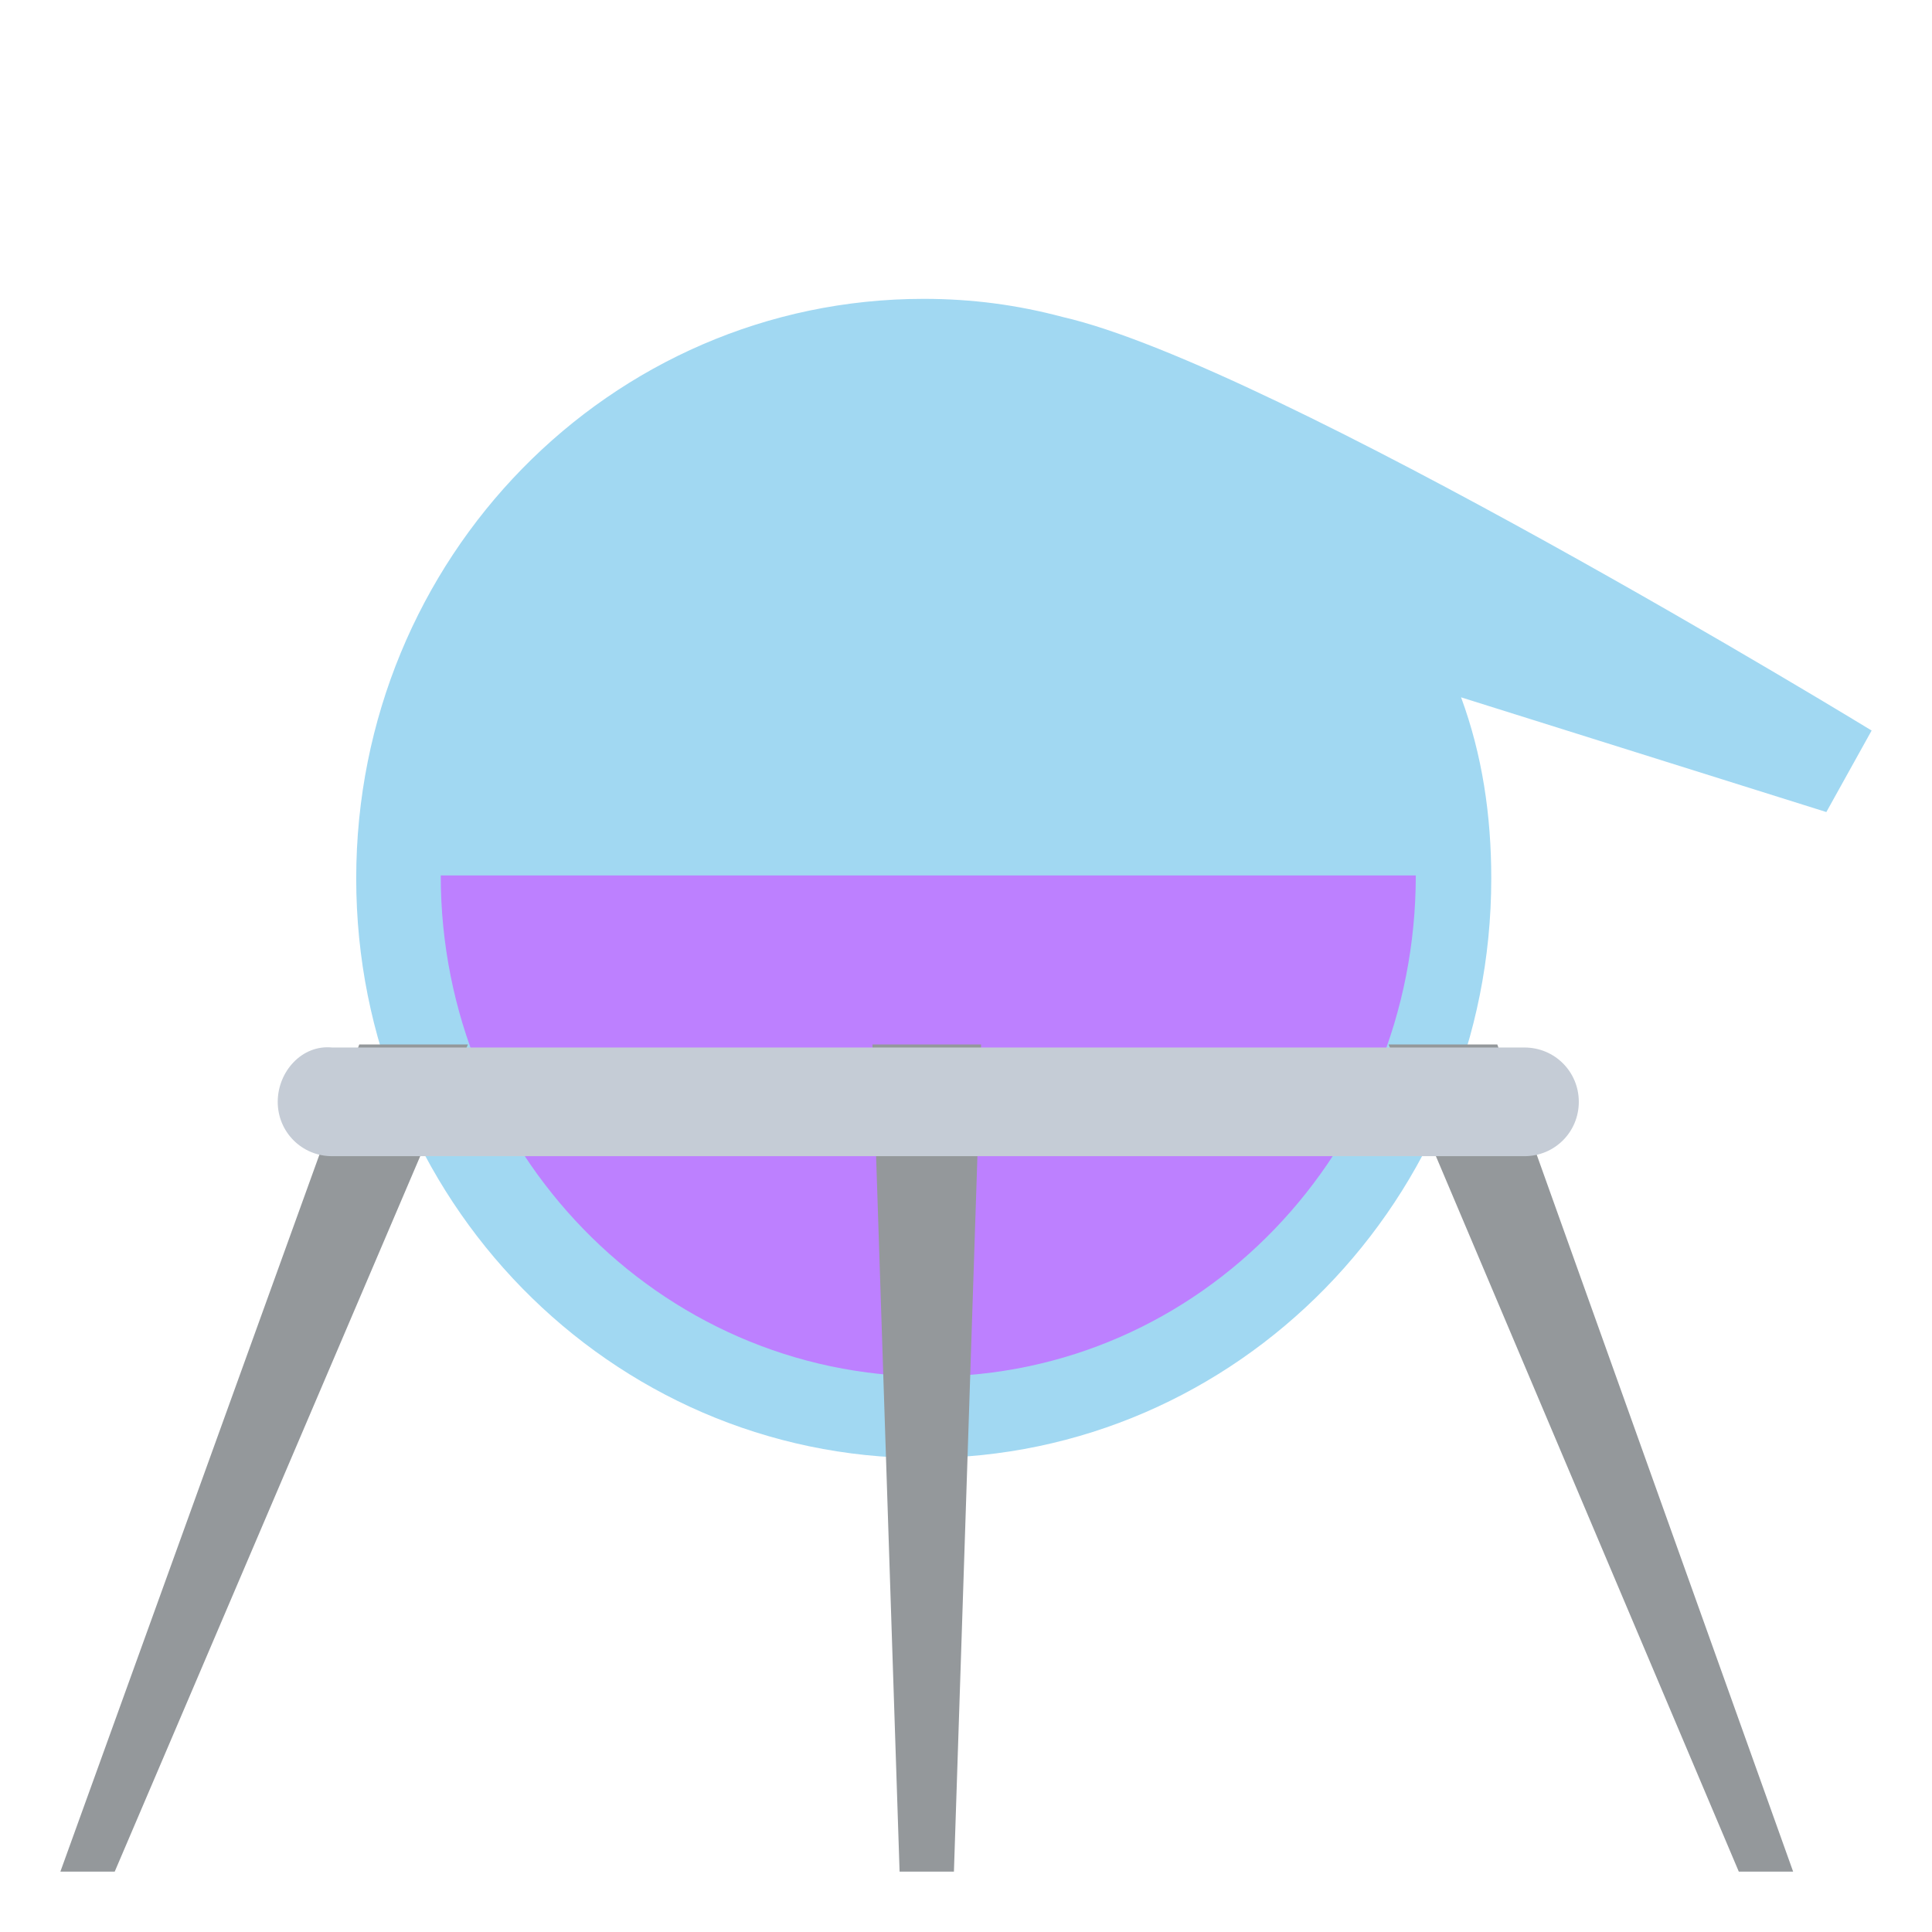
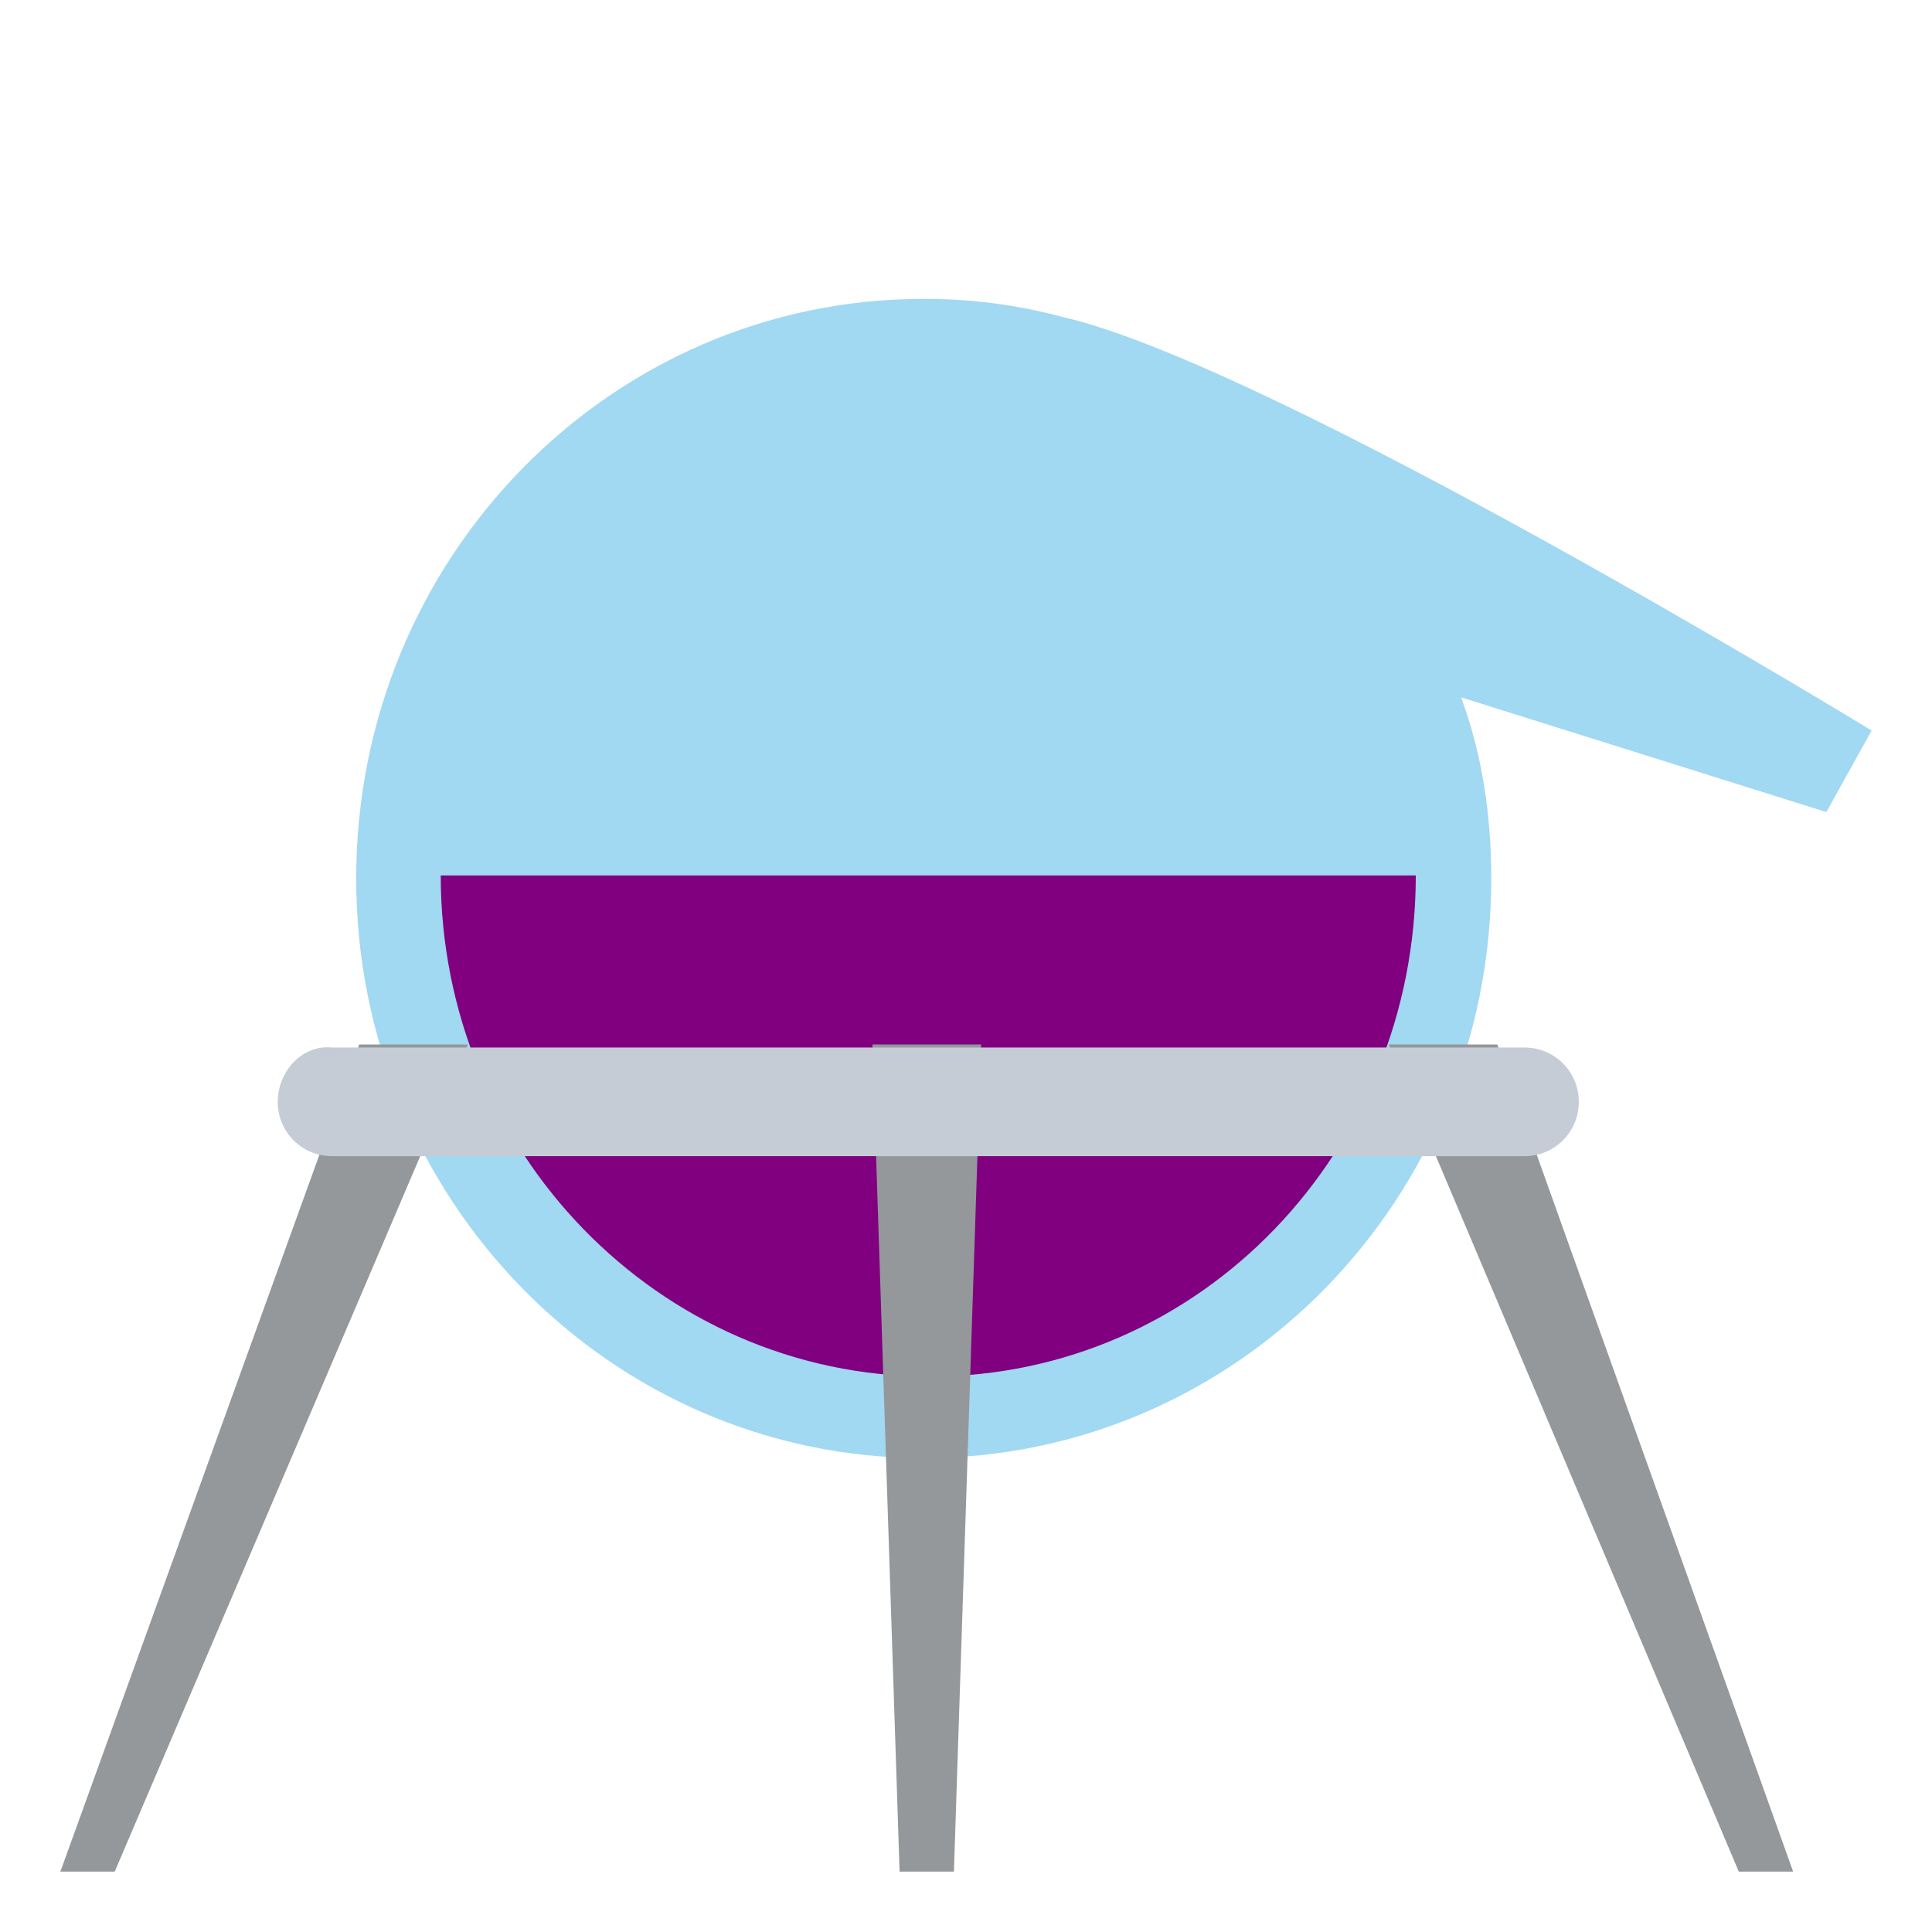
<svg xmlns="http://www.w3.org/2000/svg" viewBox="0 0 64 64" enable-background="new 0 0 64 64">
  <path d="m60.5 26.9l1.5-2.7c0 0-19.8-12.1-26.8-13.7-1.5-.4-3-.6-4.6-.6-10.4 0-18.8 8.6-18.8 19.2 0 10.6 8.4 19.2 18.8 19.2s18.8-8.6 18.8-19.2c0-2.1-.3-4.1-1-6l12.1 3.8" opacity="1" fill="#a1d8f2" />
-   <path d="M14.6,29c0,9.1,7.2,16.6,16.2,16.6S46.9,38.1,46.9,29H14.6z" fill="#bd80ff" />
+   <path d="M14.6,29c0,9.1,7.2,16.6,16.2,16.6S46.9,38.1,46.9,29H14.6z" fill="purple" />
  <g fill="#94989b">
    <path d="m15.5 34.6h-3.6l-9.9 27.4h1.8z" />
    <path d="m46 34.6h3.6l9.8 27.4h-1.8z" />
    <path d="m31.6 62h-1.8l-.9-27.4h3.6z" />
  </g>
  <path d="m9.2 36.5c0 1 .8 1.8 1.8 1.8h39.5c1 0 1.8-.8 1.8-1.8 0-1-.8-1.8-1.8-1.8h-39.5c-1-.1-1.8.8-1.8 1.8" fill="#c5ccd6" />
</svg>
